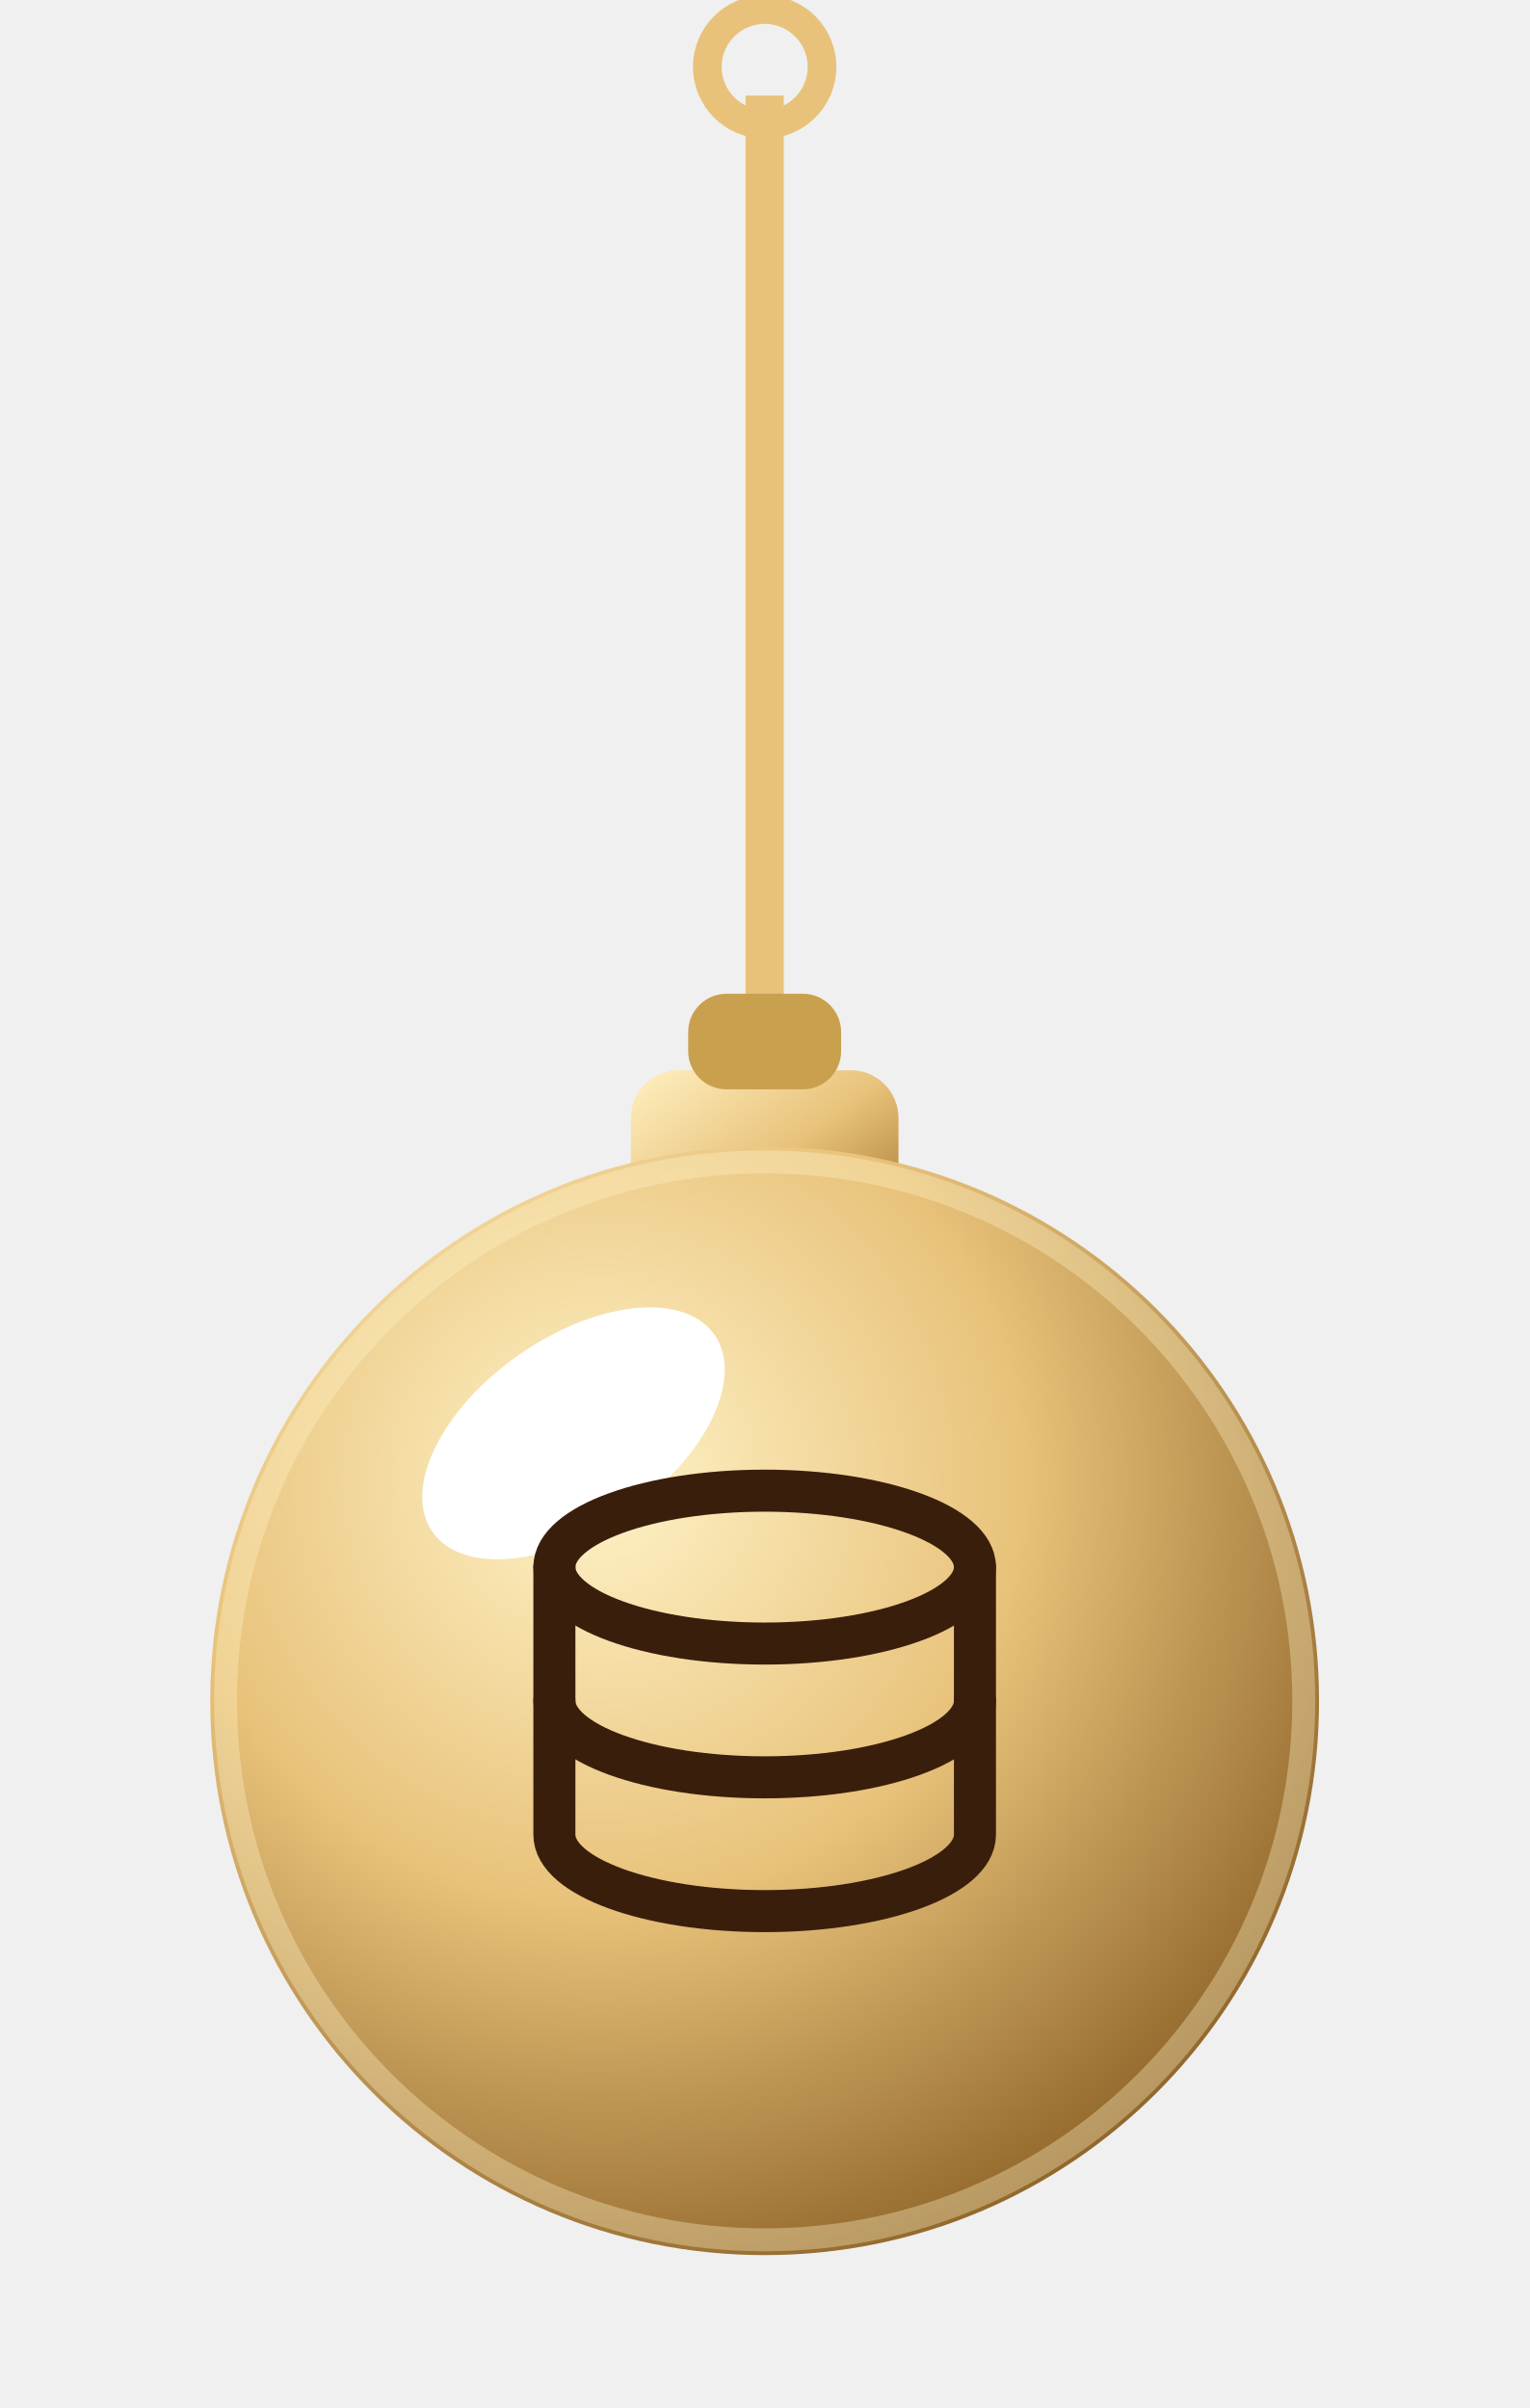
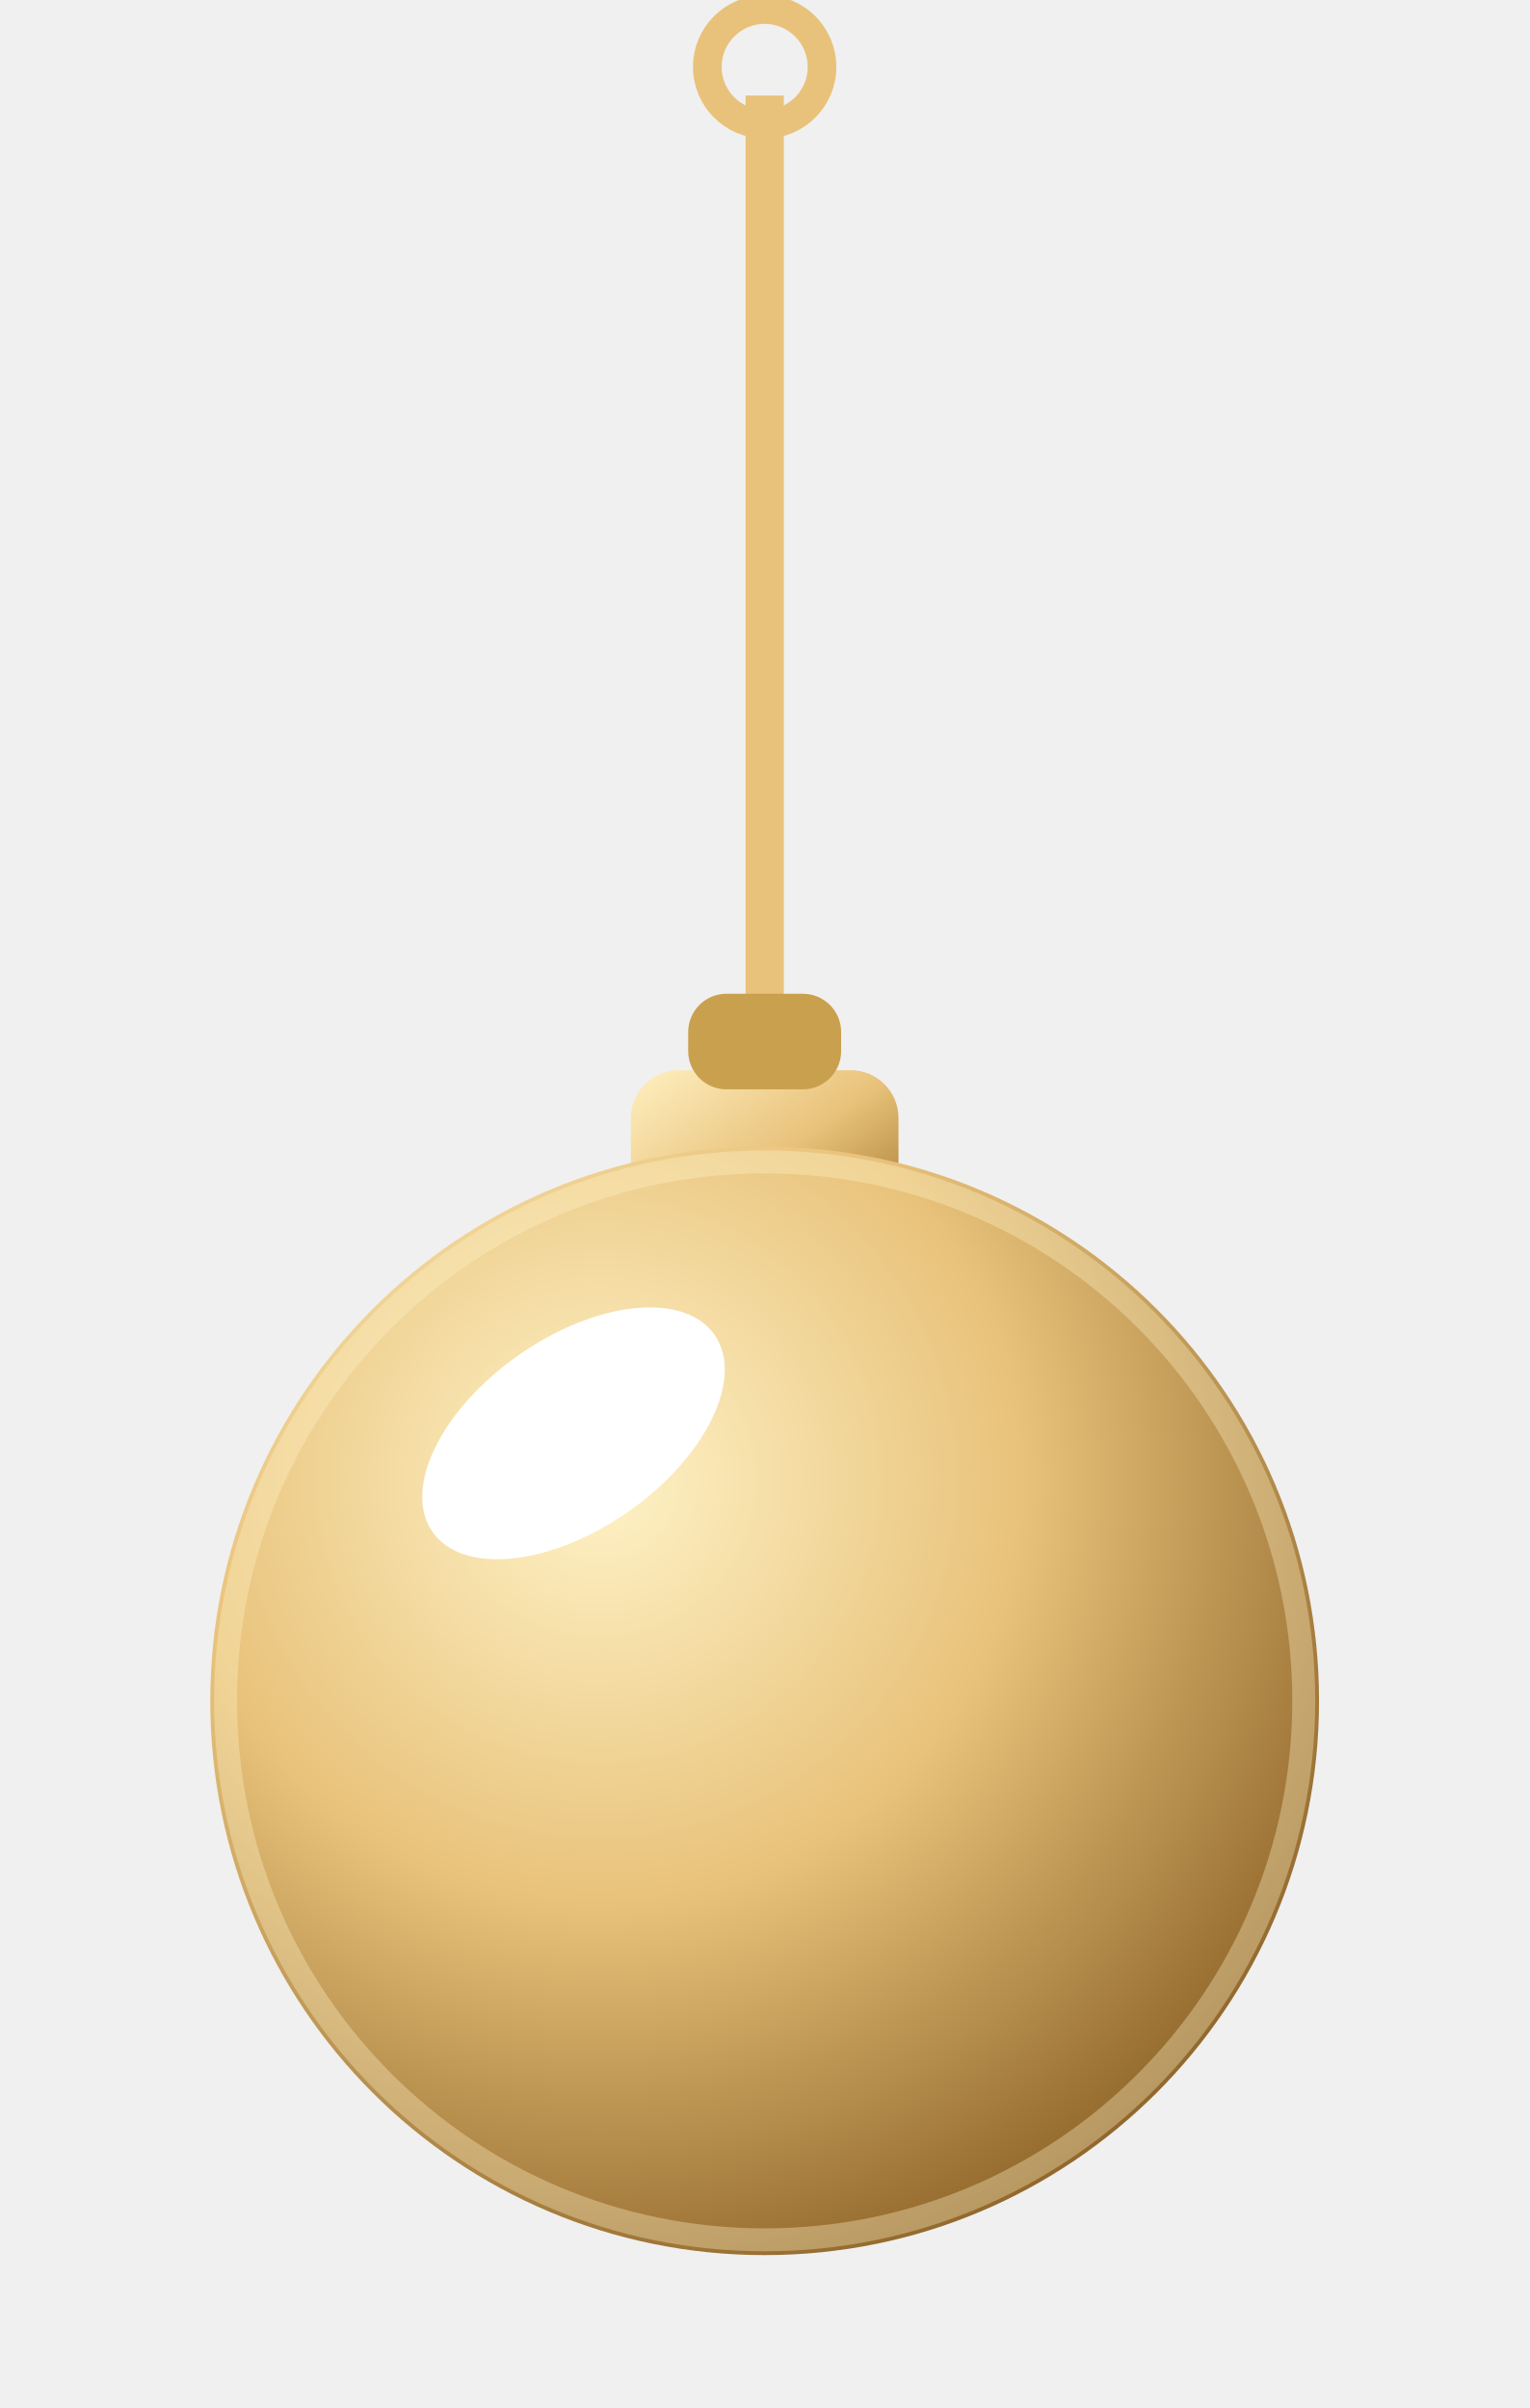
<svg xmlns="http://www.w3.org/2000/svg" width="80" height="126" viewBox="0 0 80 126">
  <defs>
    <radialGradient id="o" cx=".35" cy=".3" r=".85">
      <stop offset="0" stop-color="#fff3c8" />
      <stop offset=".45" stop-color="#e8c27a" />
      <stop offset="1" stop-color="#7a4f16" />
    </radialGradient>
    <linearGradient id="gd" x1="0" y1="0" x2="1" y2="1">
      <stop offset="0" stop-color="#fff0c2" />
      <stop offset=".5" stop-color="#e8c27a" />
      <stop offset="1" stop-color="#9a6a22" />
    </linearGradient>
    <linearGradient id="sw" x1="0" y1="0" x2="1" y2="0">
      <stop offset="0" stop-color="#fff" stop-opacity="0" />
      <stop offset=".5" stop-color="#fff" stop-opacity=".6" />
      <stop offset="1" stop-color="#fff" stop-opacity="0" />
    </linearGradient>
    <clipPath id="c">
      <circle cx="40" cy="113" r="29" />
    </clipPath>
    <path id="st" d="M0-6L1.4-1.4L6 0L1.4 1.4L0 6L-1.4 1.4L-6 0L-1.4-1.4Z" />
  </defs>
  <g>
-     <animateTransform attributeName="transform" type="rotate" values="-4 40 0;4 40 0;-4 40 0" keyTimes="0;.5;1" calcMode="spline" keySplines=".45 0 .55 1;.45 0 .55 1" dur="5.3s" begin="-1.3s" repeatCount="indefinite" />
+     <animateTransform attributeName="transform" type="rotate" values="-3 40 0;3 40 0;-3 40 0" keyTimes="0;.5;1" calcMode="spline" keySplines=".45 0 .55 1;.45 0 .55 1" dur="5.3s" begin="-1.3s" repeatCount="indefinite" />
    <line x1="40" y1="5" x2="40" y2="59" stroke="#e8c27a" stroke-width="2" />
    <circle cx="40" cy="3.5" r="3" fill="none" stroke="#e8c27a" stroke-width="1.5" />
    <rect x="33" y="56" width="14" height="10" rx="2.5" fill="url(#gd)" />
    <rect x="36" y="52" width="8" height="5" rx="2" fill="#c9a04e" />
    <g transform="translate(0 -24)">
      <circle cx="40" cy="113" r="29" fill="url(#o)" />
      <g clip-path="url(#c)">
        <rect x="-40" y="73" width="22" height="80" fill="url(#sw)" transform="skewX(-18)">
          <animateTransform attributeName="transform" type="translate" values="0 0;150 0;150 0" keyTimes="0;.35;1" dur="6.3s" begin="-1.3s" repeatCount="indefinite" />
        </rect>
      </g>
      <ellipse cx="30" cy="99" rx="9" ry="5" fill="#fff" transform="rotate(-35 30 99)">
        <animate attributeName="opacity" values=".35;.95;.35" dur="3.4s" begin="-1.3s" repeatCount="indefinite" />
      </ellipse>
      <circle cx="40" cy="113" r="28.2" fill="none" stroke="#fff3c8" stroke-opacity=".35" stroke-width="1.2" />
-       <g fill="none" stroke="#3a1e0c" stroke-width="2.2" stroke-linecap="round" stroke-linejoin="round">
-         <ellipse cx="40" cy="106" rx="11" ry="4" />
-         <path d="M29 106V113A11 4 0 0 0 51 113V106" />
-         <path d="M29 113V120A11 4 0 0 0 51 120V113" />
-       </g>
      <use href="#st" transform="translate(66 92) scale(1)" fill="#fff0c2" opacity="0">
        <animate attributeName="opacity" values="0;1;0" dur="2.8s" begin="-1.3s" repeatCount="indefinite" />
      </use>
      <use href="#st" transform="translate(16 128) scale(.7)" fill="#ffe3a0" opacity="0">
        <animate attributeName="opacity" values="0;1;0" dur="3.3s" begin="-2.7s" repeatCount="indefinite" />
      </use>
    </g>
  </g>
</svg>
